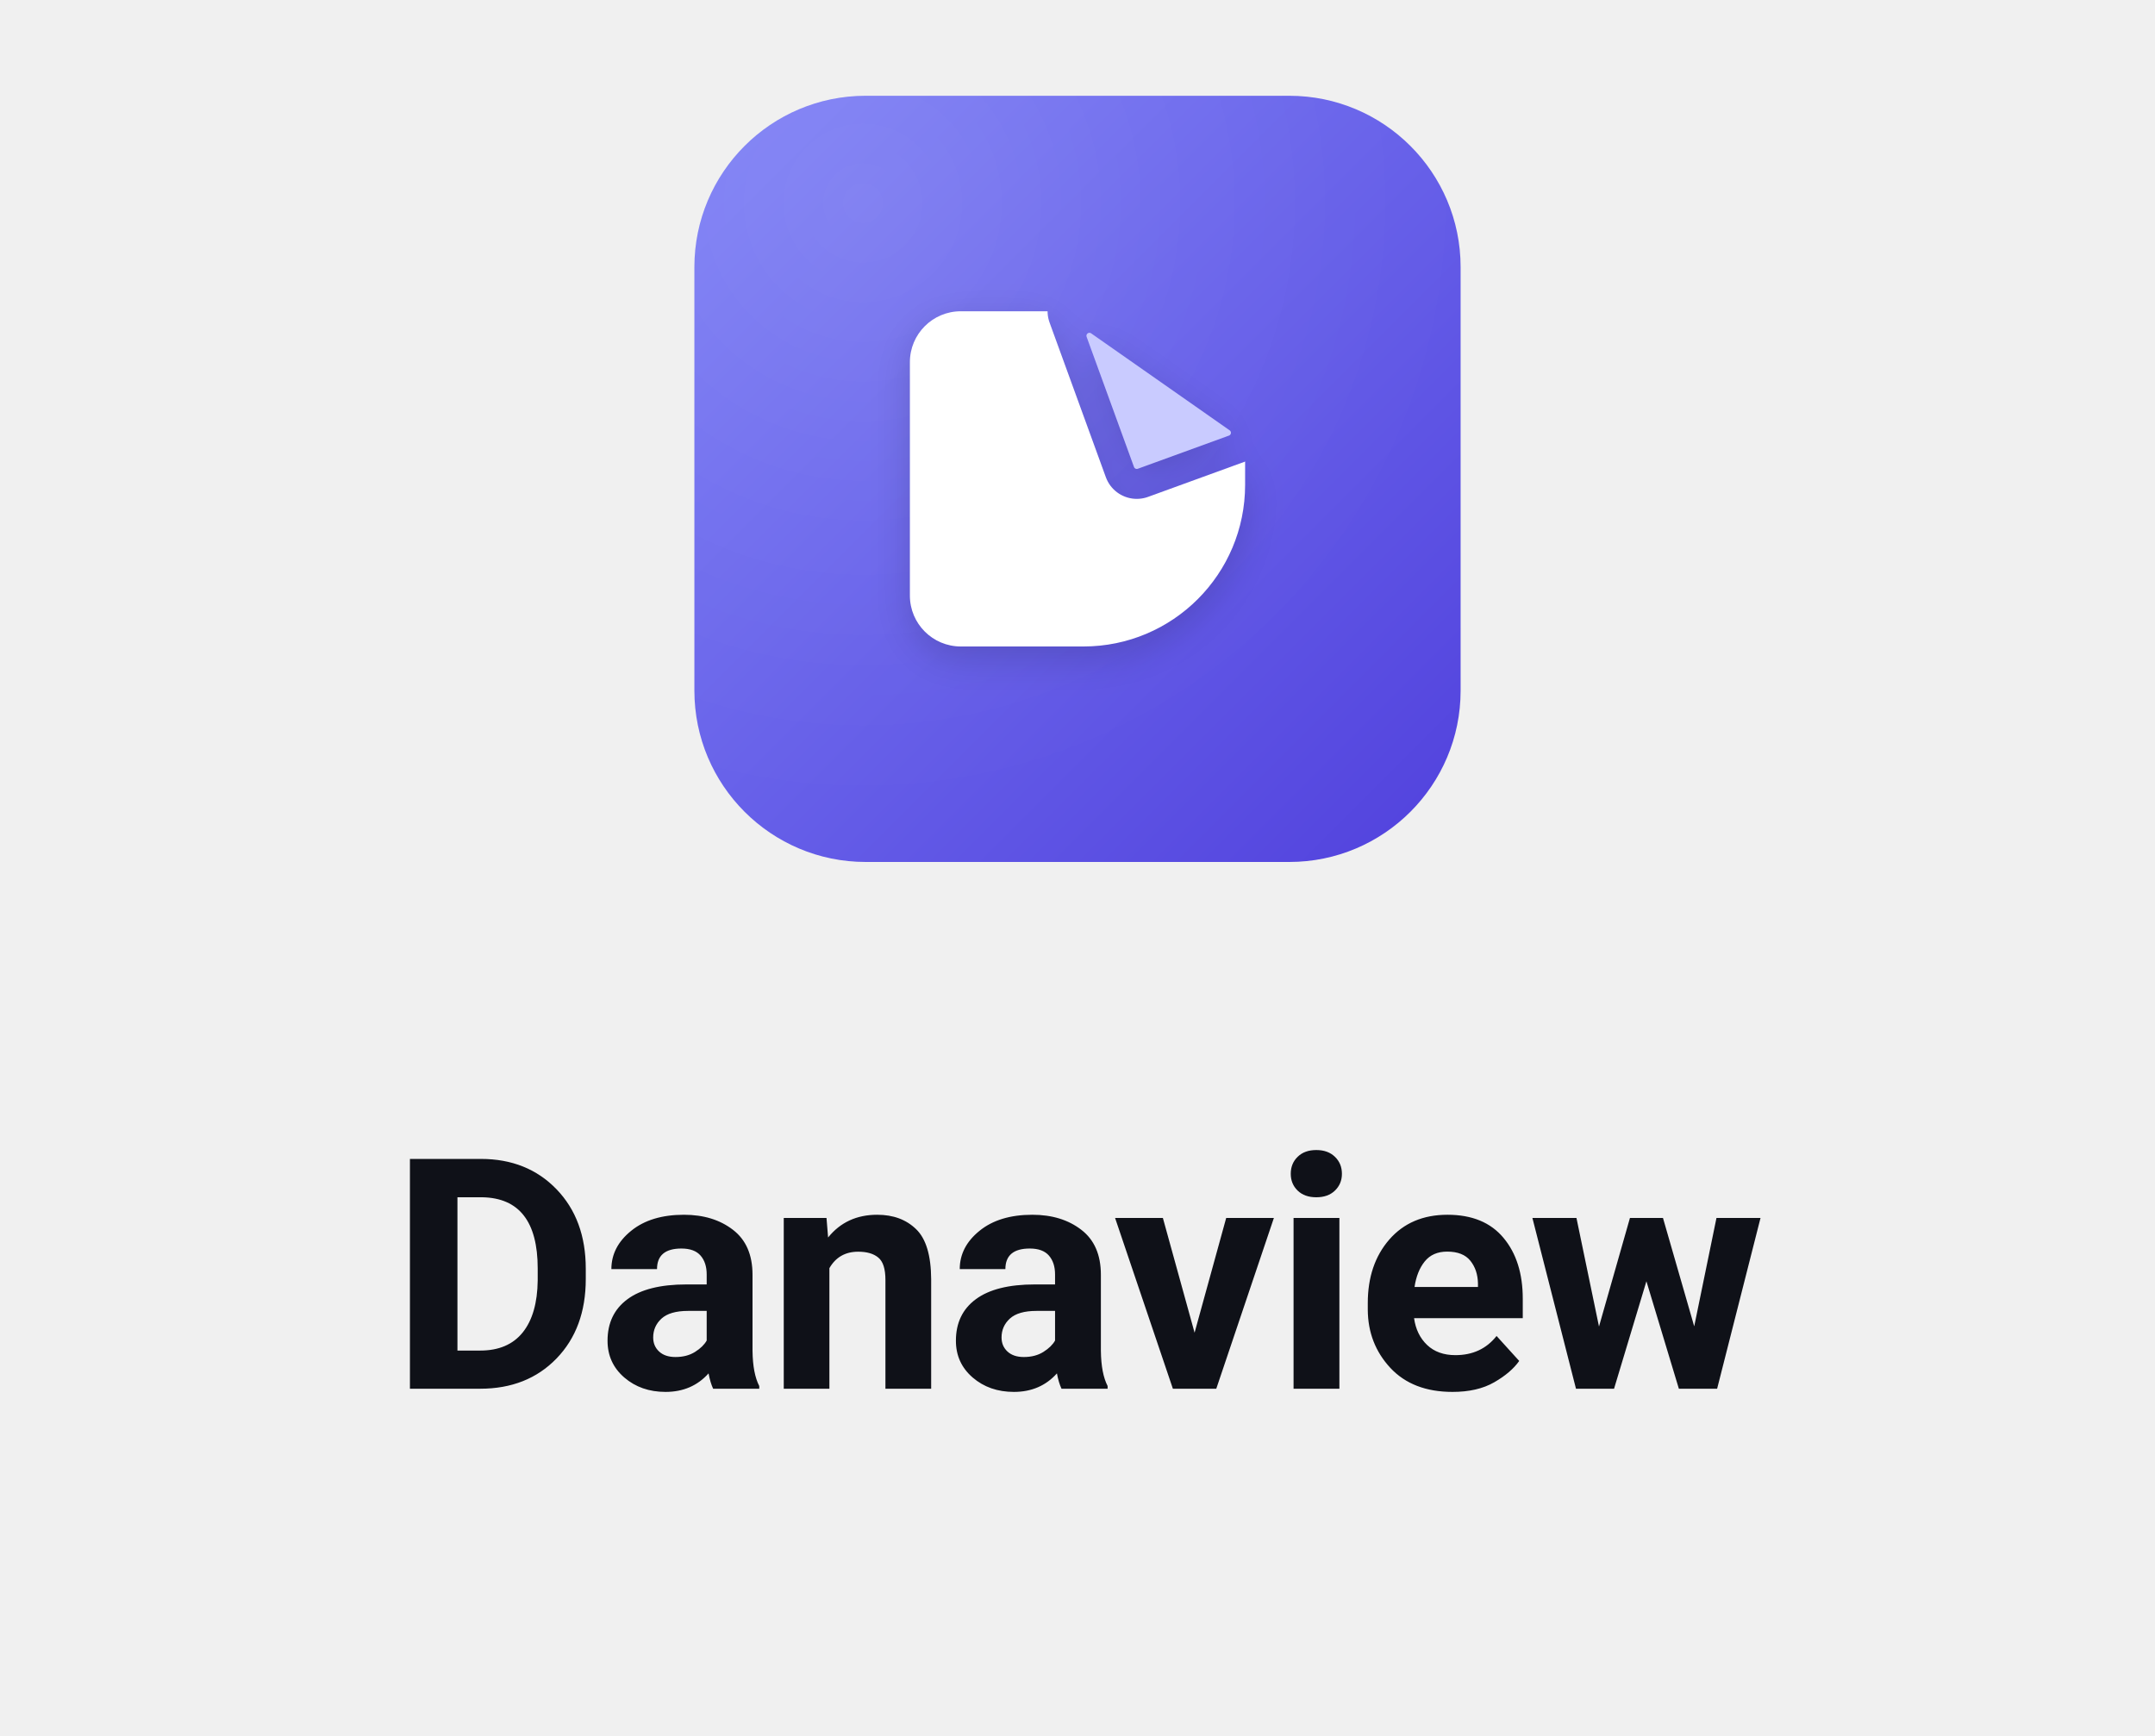
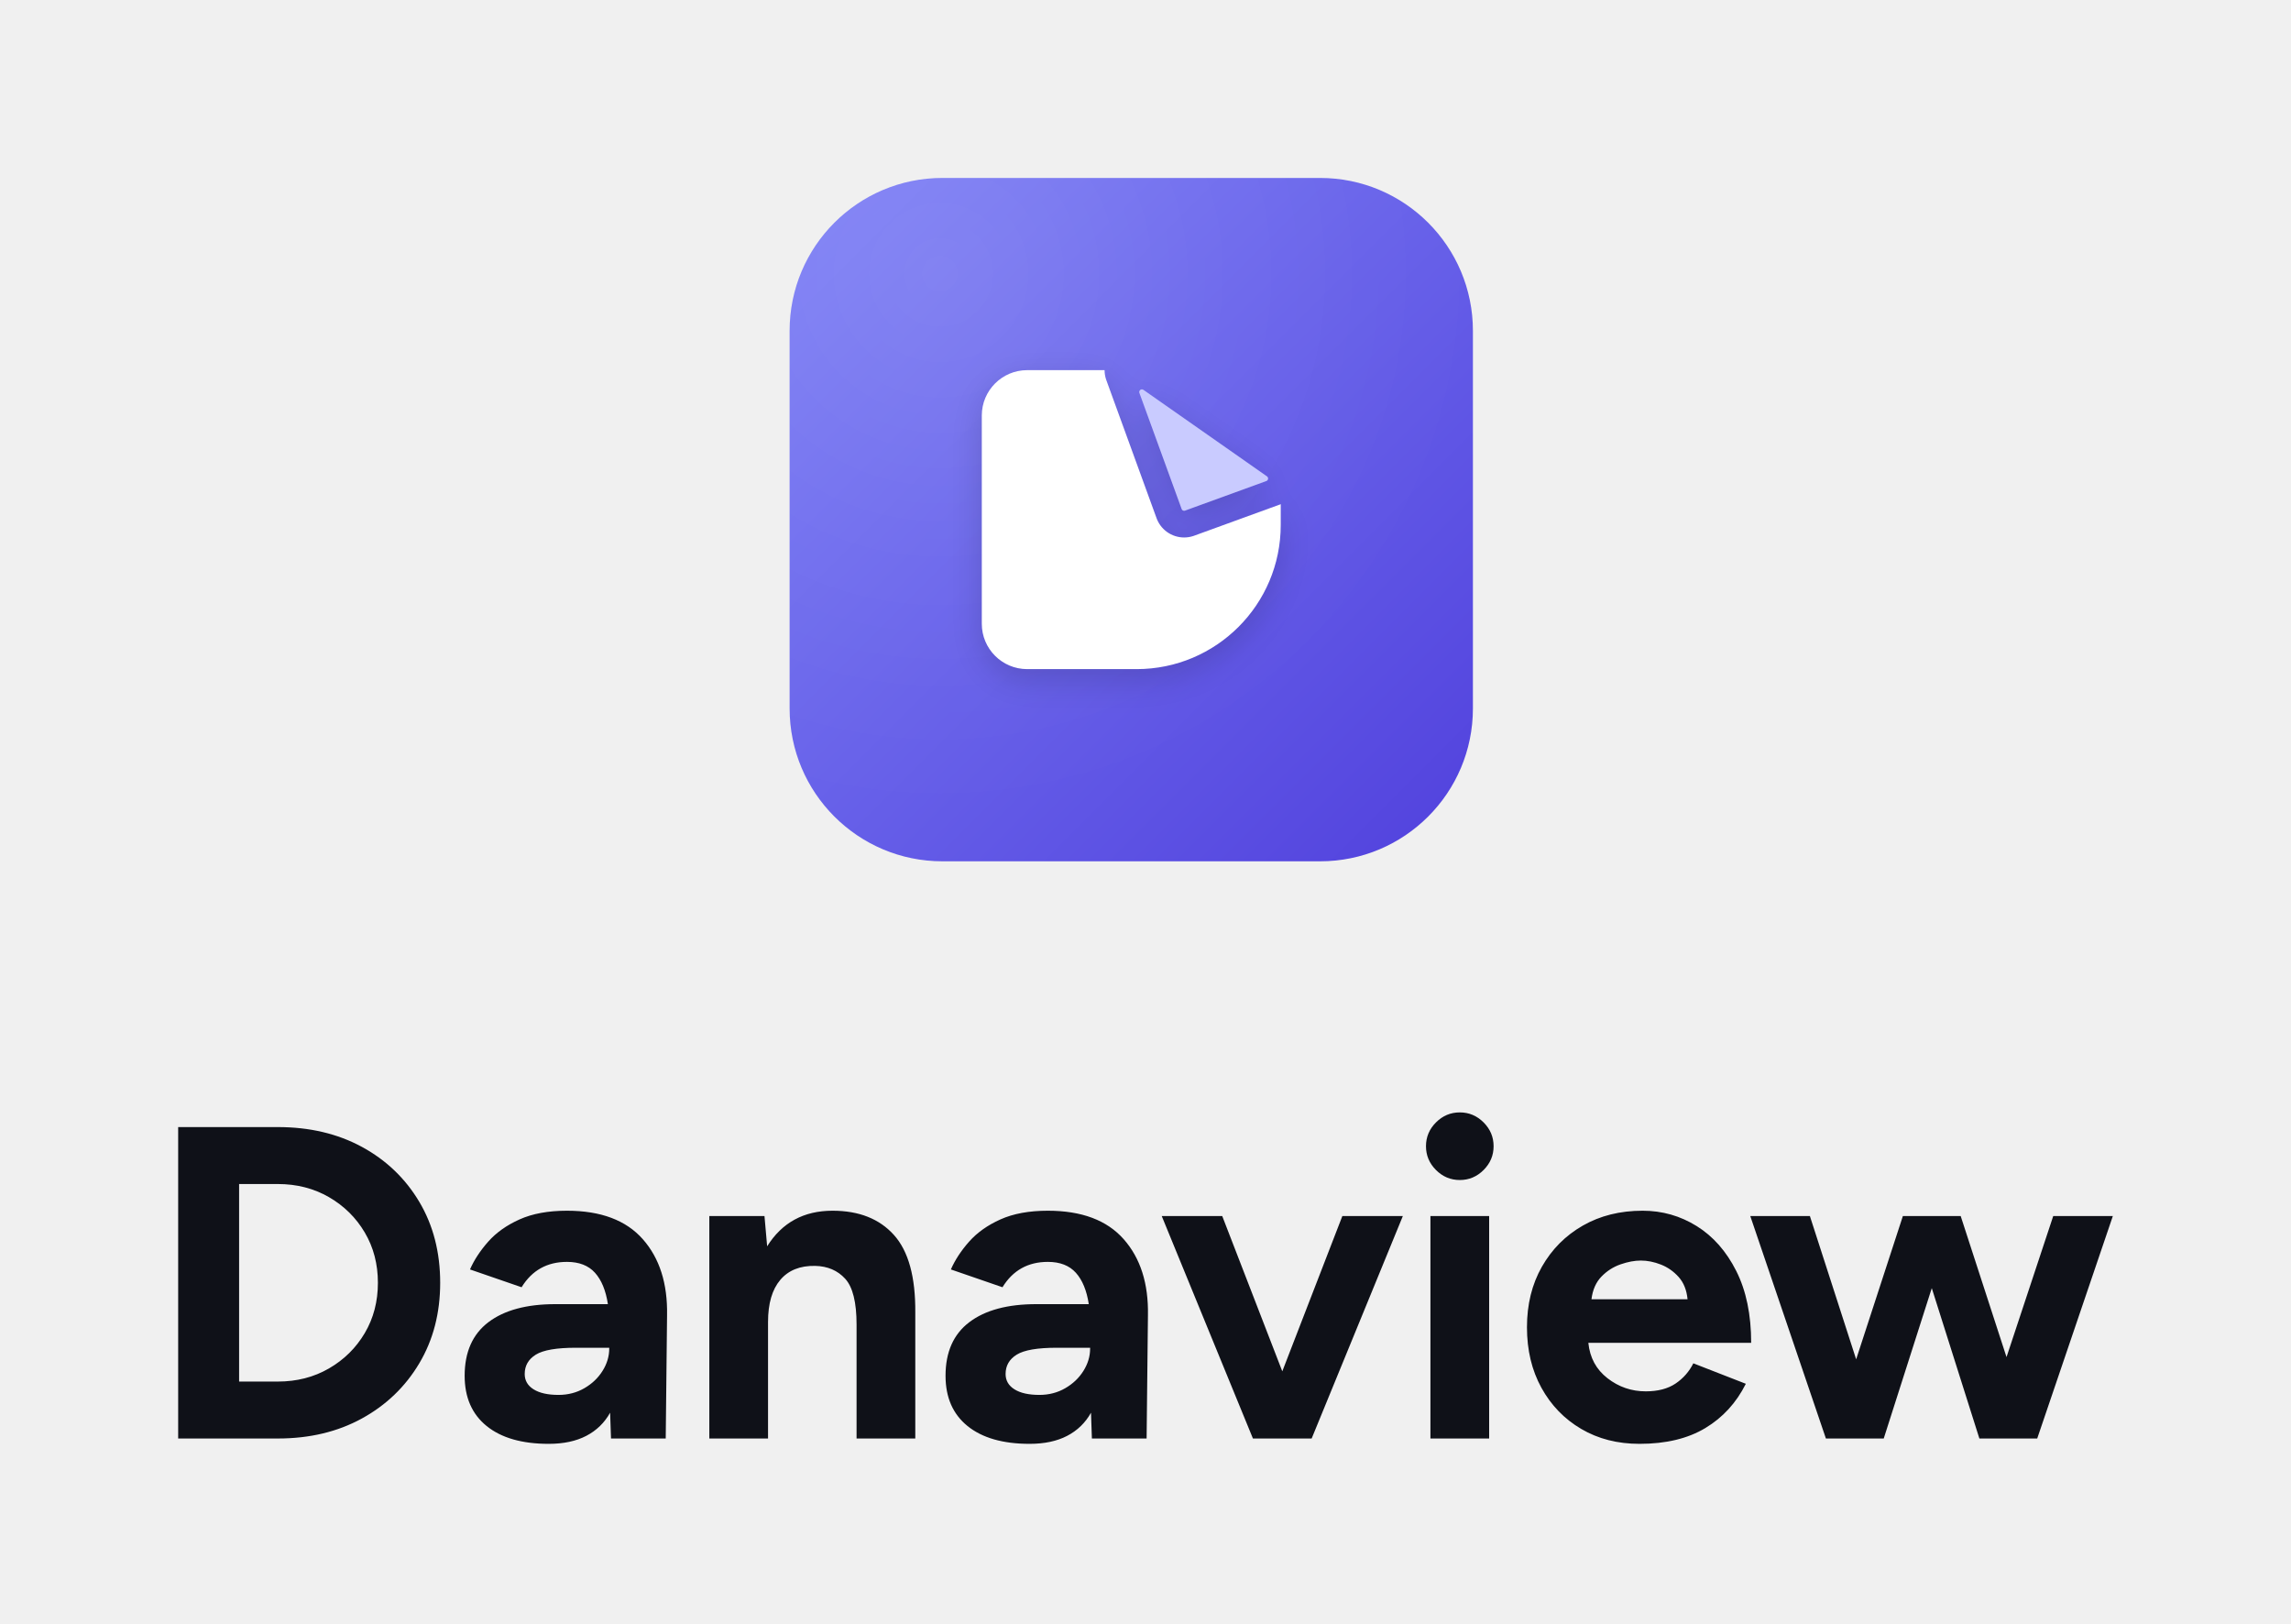
- <svg xmlns="http://www.w3.org/2000/svg" width="360" height="290" viewBox="0 0 360 290">
+ <svg xmlns="http://www.w3.org/2000/svg" width="412" height="292" viewBox="0 0 412 292">
  <defs>
    <clipPath id="lcls">
      <rect width="1024" height="1024" rx="229" />
    </clipPath>
  </defs>
-   <g transform="translate(116 16) scale(0.125)">
+   <g transform="translate(142 32) scale(0.12)">
    <g clip-path="url(#lcls)">
      <defs>
        <linearGradient id="bgls" gradientUnits="userSpaceOnUse" x1="0" y1="0" x2="1024" y2="1024">
          <stop offset="0" stop-color="#7C7FF5" />
          <stop offset="1" stop-color="#5141DD" />
        </linearGradient>
        <radialGradient id="glls" gradientUnits="userSpaceOnUse" cx="225.28" cy="143.36" r="798.72">
          <stop offset="0" stop-color="#FFFFFF" stop-opacity="0.10" />
          <stop offset="0.55" stop-color="#FFFFFF" stop-opacity="0.035" />
          <stop offset="1" stop-color="#FFFFFF" stop-opacity="0" />
        </radialGradient>
        <filter id="shls" x="-40%" y="-40%" width="180%" height="180%" color-interpolation-filters="sRGB">
          <feGaussianBlur in="SourceAlpha" stdDeviation="25.6" />
          <feOffset dy="15.36" result="blur" />
          <feFlood flood-color="#000000" flood-opacity="0.16" />
          <feComposite in2="blur" operator="in" result="shadow" />
          <feMerge>
            <feMergeNode in="shadow" />
            <feMergeNode in="SourceGraphic" />
          </feMerge>
        </filter>
      </defs>
      <rect width="1024" height="1024" fill="url(#bgls)" />
      <rect width="1024" height="1024" fill="url(#glls)" />
      <g filter="url(#shls)">
        <defs>
          <mask id="kls" maskUnits="userSpaceOnUse" x="0" y="0" width="1024" height="1024">
            <rect width="1024" height="1024" fill="#fff" />
            <polygon points="516,288 591.24,494.73 736,442.05" fill="#000" stroke="#000" stroke-width="88" stroke-linejoin="round" />
          </mask>
        </defs>
        <path d="M356 288 L516 288 L736 442.05 L736 520 A216 216 0 0 1 520 736 L356 736 A68 68 0 0 1 288 668 L288 356 A68 68 0 0 1 356 288 Z" fill="#FFFFFF" mask="url(#kls)" />
        <polygon points="527.93,320.77 591.24,494.73 713.06,450.4" fill="#C9CBFF" stroke="#C9CBFF" stroke-width="8" stroke-linejoin="round" />
      </g>
    </g>
  </g>
-   <text x="180" y="232" text-anchor="middle" fill="#0F1118" font-family="Figtree, -apple-system, BlinkMacSystemFont, 'Segoe UI', Roboto, Helvetica, Arial, sans-serif" font-size="54" font-weight="700" letter-spacing="-0.5">Danaview</text>
+   <path d="M32.04 258.67L32.04 202.67L49.96 202.67Q58.52 202.67 65.08 206.23Q71.64 209.79 75.4 216.11Q79.16 222.43 79.16 230.67Q79.16 238.83 75.4 245.15Q71.64 251.47 65.08 255.07Q58.52 258.67 49.96 258.67L32.04 258.67ZM43 248.43L49.96 248.43Q55.08 248.43 59.16 246.07Q63.24 243.71 65.6 239.71Q67.96 235.71 67.96 230.67Q67.96 225.63 65.6 221.63Q63.24 217.63 59.16 215.27Q55.08 212.91 49.96 212.91L43 212.91L43 248.43ZM98.68 259.63Q91.48 259.63 87.52 256.43Q83.56 253.23 83.56 247.39Q83.56 240.99 87.84 237.75Q92.12 234.51 99.88 234.51L109.32 234.51Q108.76 230.83 107 228.87Q105.24 226.91 101.96 226.91Q96.6 226.91 93.8 231.47L84.52 228.27Q85.64 225.71 87.8 223.27Q89.96 220.83 93.44 219.27Q96.92 217.71 101.96 217.71Q111.08 217.71 115.6 222.83Q120.12 227.95 119.96 236.51L119.72 258.67L109.88 258.67L109.72 254.03Q108.2 256.75 105.44 258.19Q102.68 259.63 98.68 259.63ZM100.44 250.83Q103 250.83 105.08 249.63Q107.16 248.43 108.36 246.51Q109.56 244.59 109.56 242.51L109.56 242.35L103.56 242.35Q98.36 242.35 96.36 243.59Q94.36 244.83 94.36 247.07Q94.36 248.83 95.96 249.83Q97.56 250.83 100.44 250.83ZM127.56 258.67L127.56 218.67L137.48 218.67L137.96 224.11Q141.96 217.71 149.72 217.71Q156.84 217.71 160.76 222.07Q164.68 226.43 164.6 236.03L164.6 258.67L154.04 258.67L154.04 238.19Q154.04 232.19 152 229.95Q149.96 227.71 146.6 227.63Q142.52 227.55 140.32 230.15Q138.12 232.75 138.12 237.71L138.12 258.67L127.56 258.67ZM185.16 259.63Q177.96 259.63 174 256.43Q170.04 253.23 170.04 247.39Q170.04 240.99 174.32 237.75Q178.6 234.51 186.36 234.51L195.8 234.51Q195.24 230.83 193.48 228.87Q191.72 226.91 188.44 226.91Q183.08 226.91 180.28 231.47L171 228.27Q172.12 225.71 174.28 223.27Q176.44 220.83 179.92 219.27Q183.4 217.71 188.44 217.71Q197.56 217.71 202.08 222.83Q206.6 227.95 206.44 236.51L206.2 258.67L196.36 258.67L196.2 254.03Q194.68 256.75 191.92 258.19Q189.16 259.63 185.16 259.63ZM186.92 250.83Q189.48 250.83 191.56 249.63Q193.64 248.43 194.84 246.51Q196.04 244.59 196.04 242.51L196.04 242.35L190.04 242.35Q184.84 242.35 182.84 243.59Q180.84 244.83 180.84 247.07Q180.84 248.83 182.44 249.83Q184.04 250.83 186.92 250.83ZM225.32 258.67L208.92 218.67L219.8 218.67L230.6 246.59L241.4 218.67L252.28 218.67L235.88 258.67L225.32 258.67ZM257.24 258.67L257.24 218.67L267.8 218.67L267.8 258.67L257.24 258.67ZM262.52 212.19Q260.04 212.19 258.24 210.39Q256.44 208.59 256.44 206.11Q256.44 203.63 258.24 201.83Q260.04 200.03 262.52 200.03Q265 200.03 266.8 201.83Q268.6 203.63 268.6 206.11Q268.6 208.59 266.8 210.39Q265 212.19 262.52 212.19ZM294.84 259.63Q288.92 259.63 284.36 256.95Q279.8 254.27 277.2 249.55Q274.6 244.83 274.6 238.67Q274.6 232.51 277.28 227.79Q279.96 223.07 284.64 220.39Q289.32 217.71 295.4 217.71Q300.68 217.71 305.12 220.47Q309.56 223.23 312.24 228.55Q314.92 233.87 314.92 241.47L285.64 241.47Q286.04 245.47 289.08 247.83Q292.12 250.19 295.96 250.19Q299.24 250.19 301.32 248.79Q303.4 247.39 304.52 245.15L313.96 248.83Q311.4 253.95 306.68 256.79Q301.96 259.63 294.84 259.63ZM286.2 233.63L303.48 233.63Q303.24 231.15 301.88 229.63Q300.52 228.11 298.68 227.39Q296.84 226.67 295.08 226.67Q293.4 226.67 291.44 227.35Q289.48 228.03 288 229.55Q286.52 231.07 286.2 233.63ZM328.36 258.67L314.76 218.67L325.48 218.67L333.8 244.43L342.2 218.67L352.6 218.67L360.84 244.03L369.24 218.67L379.96 218.67L366.36 258.67L355.96 258.67L347.4 231.63L338.76 258.67L328.36 258.67Z" fill="#0F1118" />
</svg>
